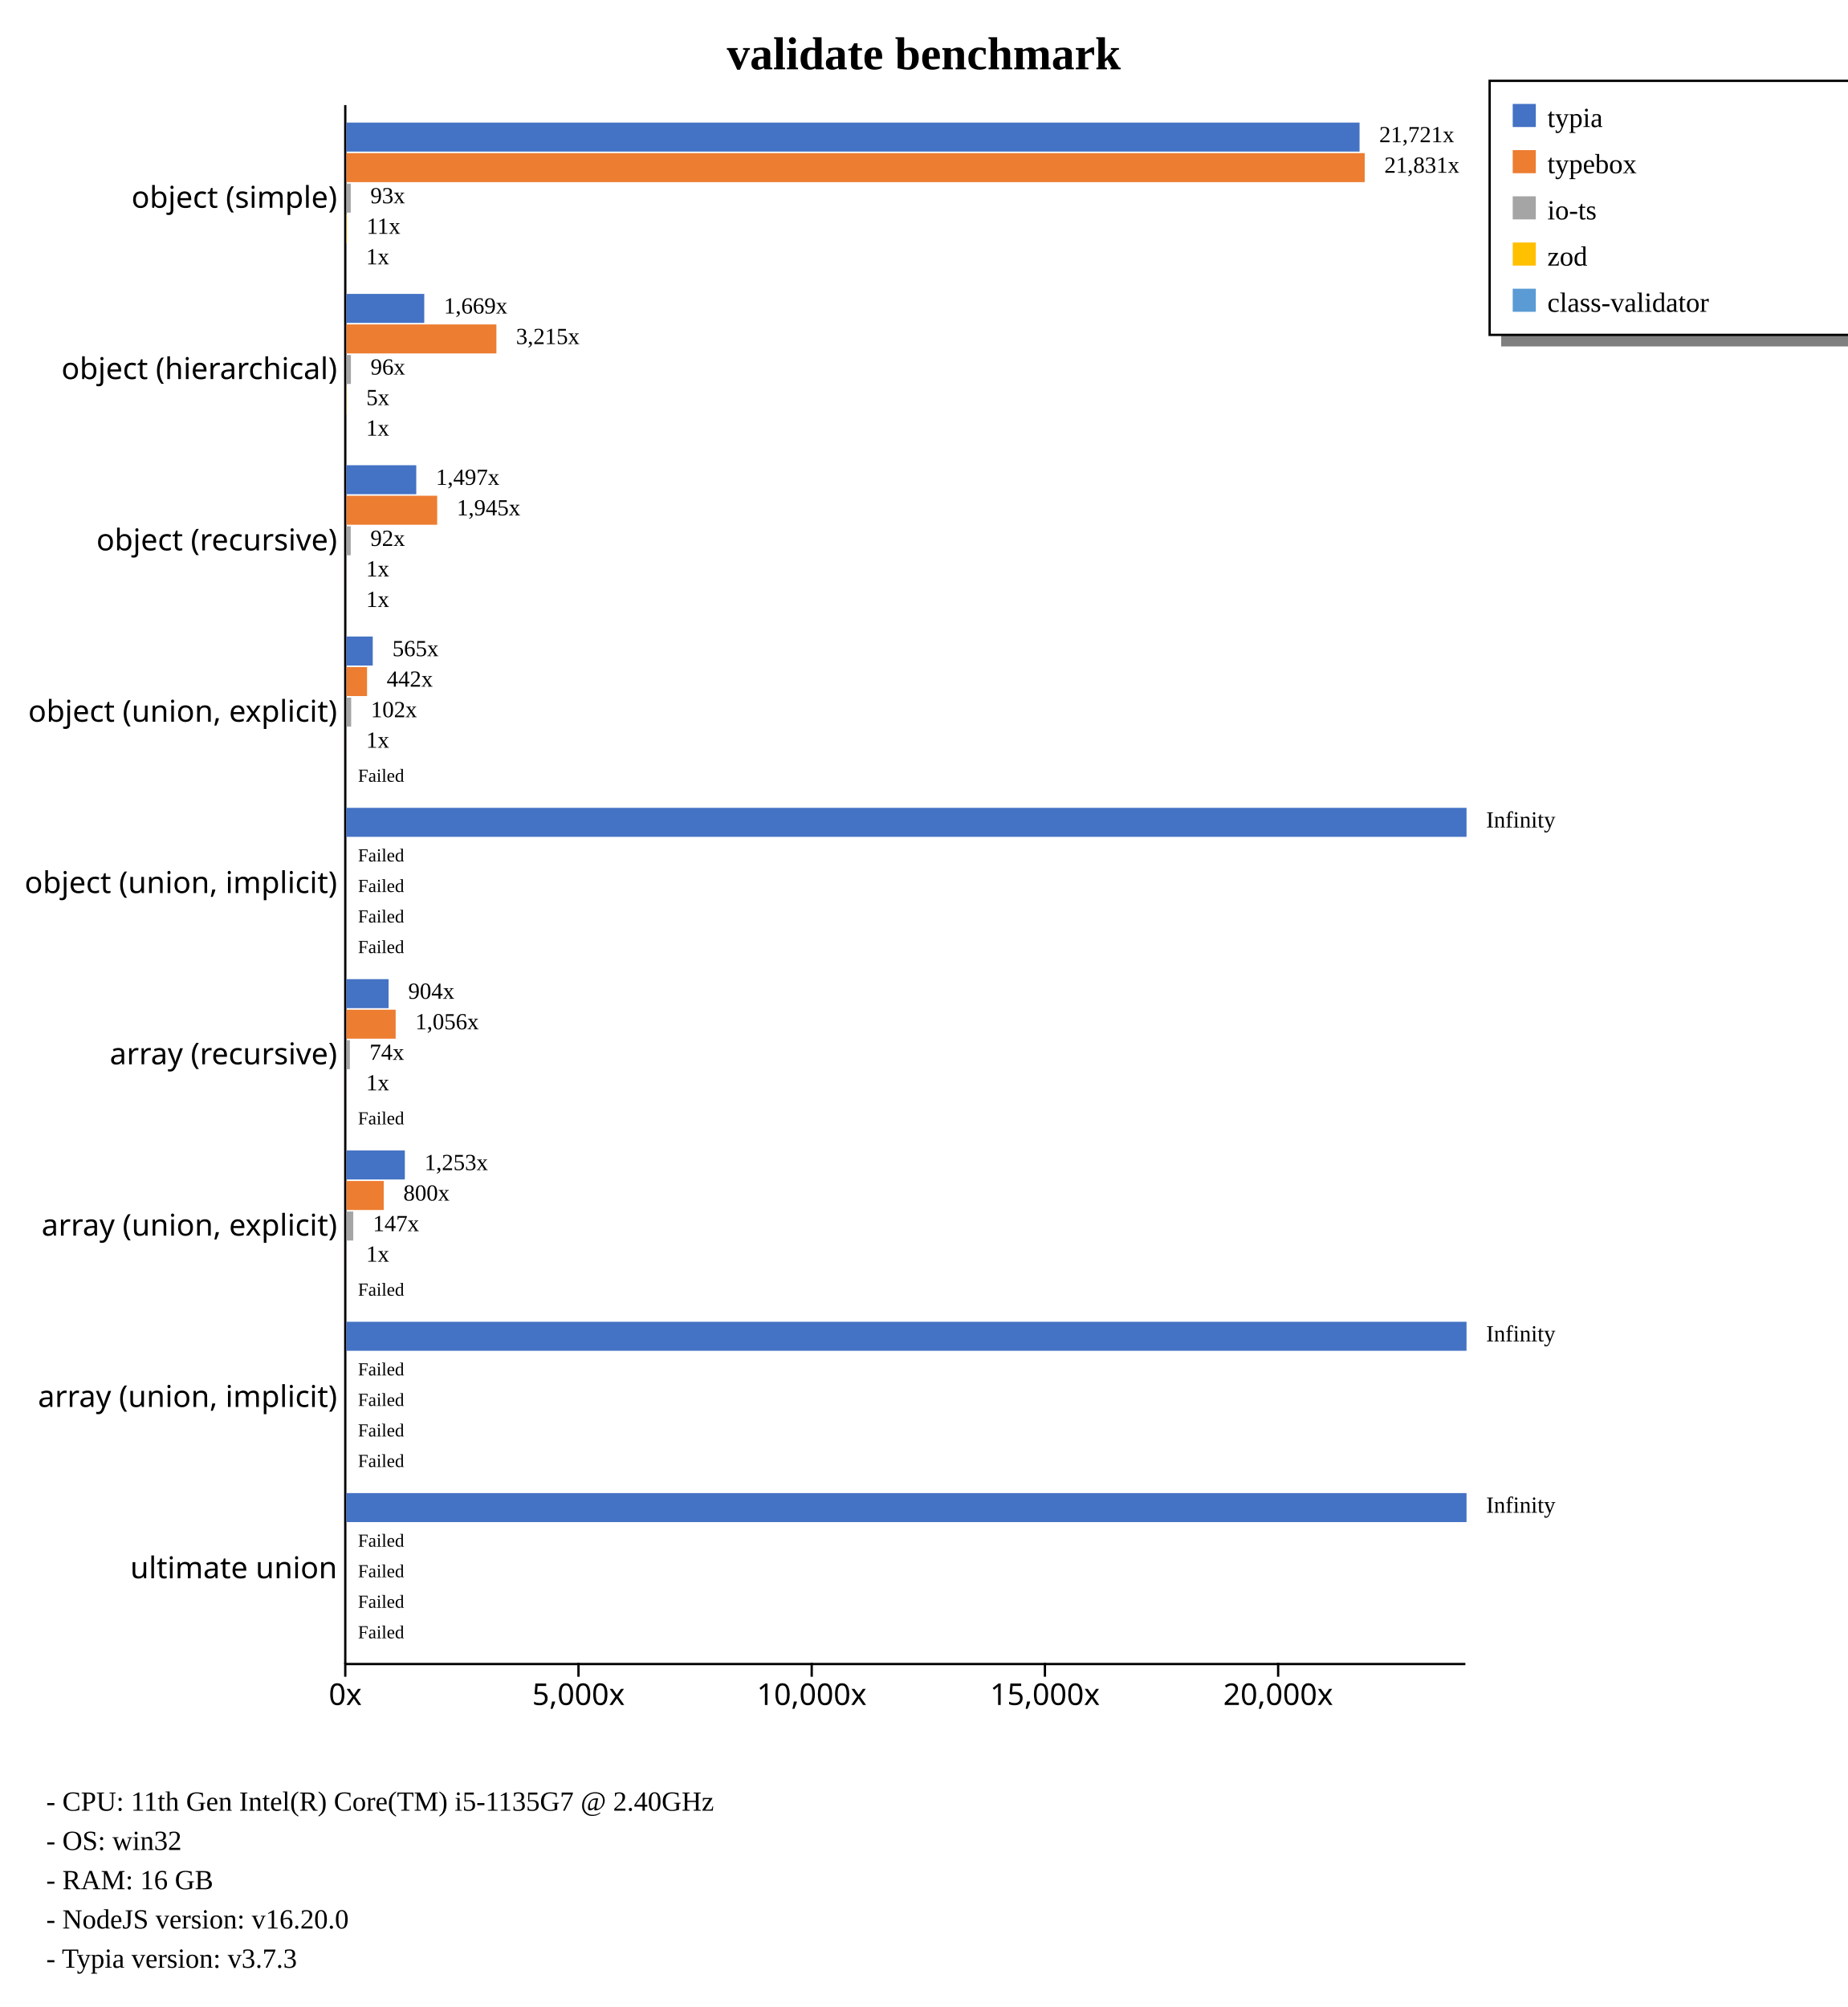
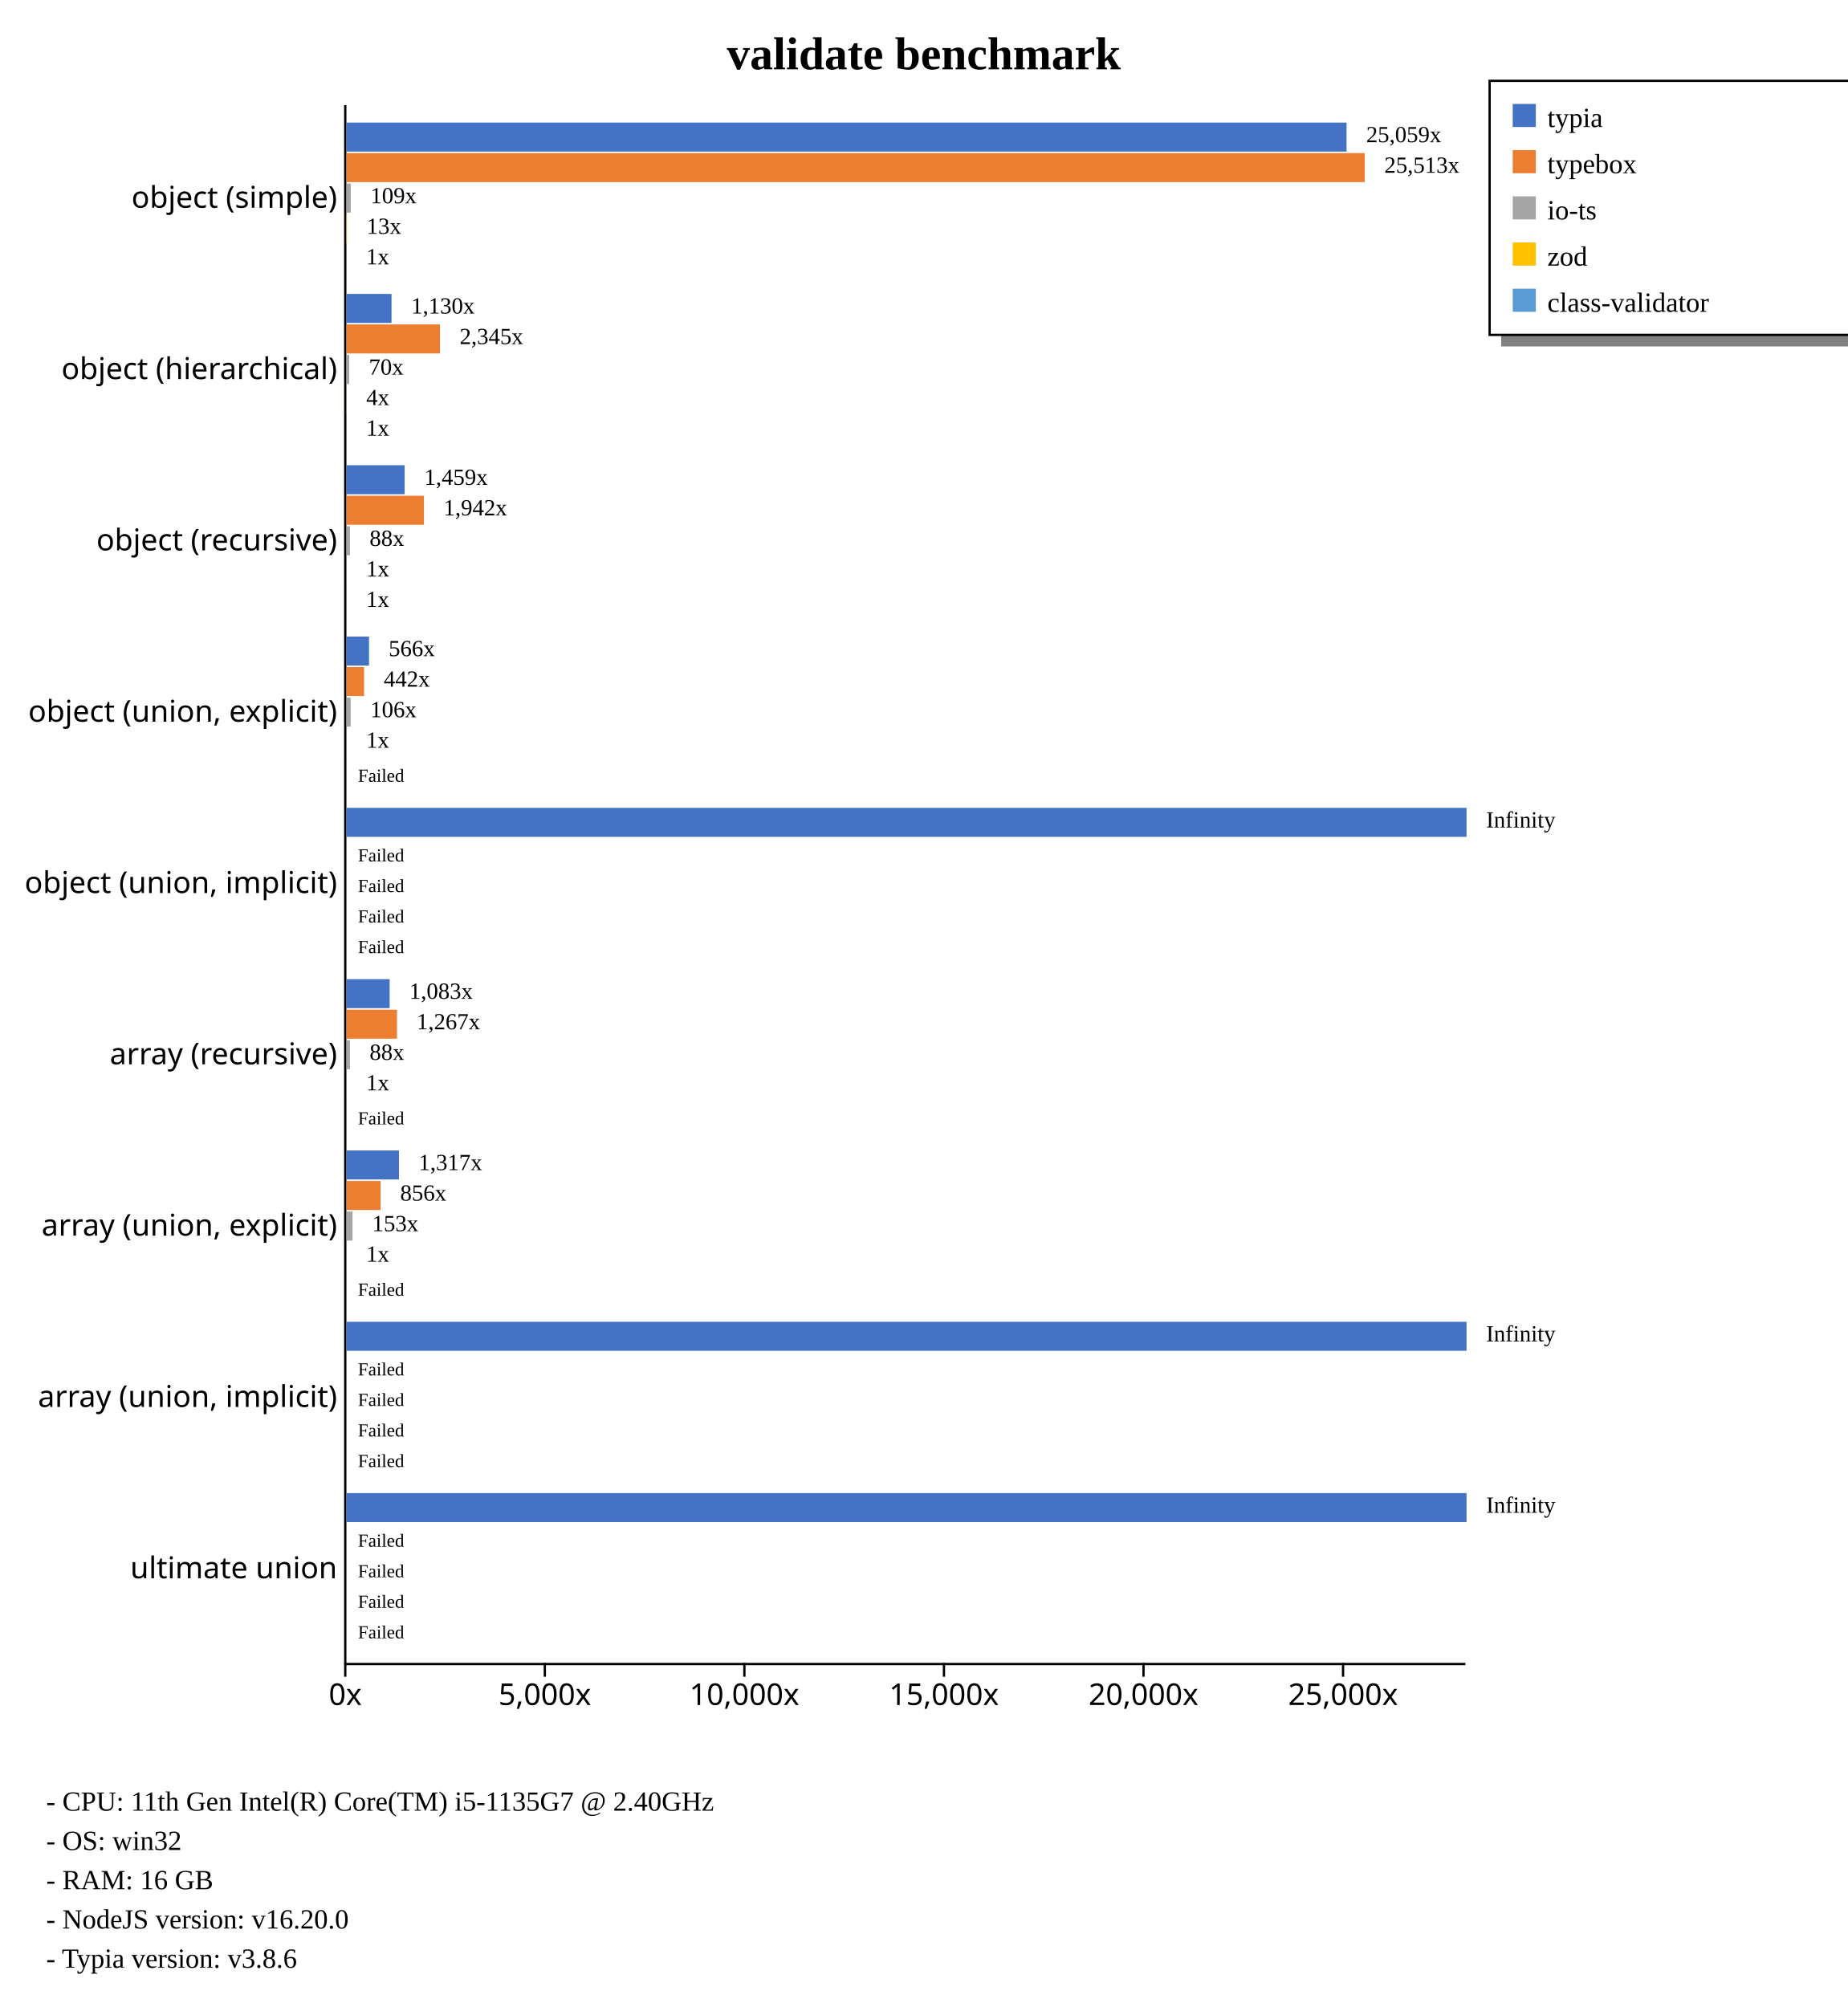
<svg xmlns="http://www.w3.org/2000/svg" width="800" height="869" style="background-color: white;">
  <g class="y axis" transform="translate(149,45)" fill="none" font-size="10" font-family="sans-serif" text-anchor="end" style="font-size: 13px;">
    <path class="domain" stroke="currentColor" d="M0.5,0.5V675.5" />
    <g class="tick" opacity="1" transform="translate(0,40.7967)" style="font-size: 13px;">
      <line stroke="currentColor" x2="0" />
      <text fill="currentColor" x="-3" dy="0.32em">object (simple)    </text>
    </g>
    <g class="tick" opacity="1" transform="translate(0,114.9725)" style="font-size: 13px;">
      <line stroke="currentColor" x2="0" />
      <text fill="currentColor" x="-3" dy="0.32em">object (hierarchical)    </text>
    </g>
    <g class="tick" opacity="1" transform="translate(0,189.1484)" style="font-size: 13px;">
      <line stroke="currentColor" x2="0" />
      <text fill="currentColor" x="-3" dy="0.32em">object (recursive)    </text>
    </g>
    <g class="tick" opacity="1" transform="translate(0,263.3242)" style="font-size: 13px;">
      <line stroke="currentColor" x2="0" />
      <text fill="currentColor" x="-3" dy="0.32em">object (union, explicit)    </text>
    </g>
    <g class="tick" opacity="1" transform="translate(0,337.5)" style="font-size: 13px;">
      <line stroke="currentColor" x2="0" />
      <text fill="currentColor" x="-3" dy="0.32em">object (union, implicit)    </text>
    </g>
    <g class="tick" opacity="1" transform="translate(0,411.6758)" style="font-size: 13px;">
      <line stroke="currentColor" x2="0" />
      <text fill="currentColor" x="-3" dy="0.32em">array (recursive)    </text>
    </g>
    <g class="tick" opacity="1" transform="translate(0,485.8516)" style="font-size: 13px;">
      <line stroke="currentColor" x2="0" />
      <text fill="currentColor" x="-3" dy="0.32em">array (union, explicit)    </text>
    </g>
    <g class="tick" opacity="1" transform="translate(0,560.0275)" style="font-size: 13px;">
      <line stroke="currentColor" x2="0" />
      <text fill="currentColor" x="-3" dy="0.32em">array (union, implicit)    </text>
    </g>
    <g class="tick" opacity="1" transform="translate(0,634.2033)" style="font-size: 13px;">
      <line stroke="currentColor" x2="0" />
      <text fill="currentColor" x="-3" dy="0.32em">ultimate union    </text>
    </g>
  </g>
  <g class="x axis" transform="translate(149,720)" fill="none" font-size="10" font-family="sans-serif" text-anchor="middle" style="font-size: 13px;">
    <path class="domain" stroke="currentColor" d="M0.5,0.5H485.5" />
    <g class="tick" opacity="1" transform="translate(0.5,0)" style="font-size: 13px;">
      <line stroke="currentColor" y2="6" />
      <text fill="currentColor" y="9" dy="0.71em">0x</text>
    </g>
-     <g class="tick" opacity="1" transform="translate(101.4826,0)" style="font-size: 13px;">
+     <g class="tick" opacity="1" transform="translate(86.90744,0)" style="font-size: 13px;">
      <line stroke="currentColor" y2="6" />
      <text fill="currentColor" y="9" dy="0.71em">5,000x</text>
    </g>
-     <g class="tick" opacity="1" transform="translate(202.4652,0)" style="font-size: 13px;">
+     <g class="tick" opacity="1" transform="translate(173.3149,0)" style="font-size: 13px;">
      <line stroke="currentColor" y2="6" />
      <text fill="currentColor" y="9" dy="0.71em">10,000x</text>
    </g>
-     <g class="tick" opacity="1" transform="translate(303.4478,0)" style="font-size: 13px;">
+     <g class="tick" opacity="1" transform="translate(259.7223,0)" style="font-size: 13px;">
      <line stroke="currentColor" y2="6" />
      <text fill="currentColor" y="9" dy="0.71em">15,000x</text>
    </g>
-     <g class="tick" opacity="1" transform="translate(404.4304,0)" style="font-size: 13px;">
+     <g class="tick" opacity="1" transform="translate(346.1297,0)" style="font-size: 13px;">
      <line stroke="currentColor" y2="6" />
      <text fill="currentColor" y="9" dy="0.71em">20,000x</text>
+     </g>
+     <g class="tick" opacity="1" transform="translate(432.5372,0)" style="font-size: 13px;">
+       <line stroke="currentColor" y2="6" />
+       <text fill="currentColor" y="9" dy="0.71em">25,000x</text>
    </g>
  </g>
  <text transform="translate(400, 30)" style="text-anchor: middle; font-size: 20px; font-weight: bold;">validate benchmark</text>
  <rect x="650" y="145" width="230" height="5" fill="gray" />
  <rect x="645" y="35" width="230" height="110" fill="none" stroke="black" />
  <rect x="655" y="45" width="10" height="10" style="fill: #4472c4;" />
  <text x="670" y="55" style="font-size: 12px;">typia</text>
  <rect x="655" y="65" width="10" height="10" style="fill: #ed7d31;" />
  <text x="670" y="75" style="font-size: 12px;">typebox</text>
  <rect x="655" y="85" width="10" height="10" style="fill: #a5a5a5;" />
  <text x="670" y="95" style="font-size: 12px;">io-ts</text>
  <rect x="655" y="105" width="10" height="10" style="fill: #ffc000;" />
  <text x="670" y="115" style="font-size: 12px;">zod</text>
  <rect x="655" y="125" width="10" height="10" style="fill: #5b9bd5;" />
  <text x="670" y="135" style="font-size: 12px;">class-validator</text>
  <text x="20" y="784" style="font-size: 12px;">  - CPU: 11th Gen Intel(R) Core(TM) i5-1135G7 @ 2.40GHz</text>
  <text x="20" y="801" style="font-size: 12px;">  - OS: win32</text>
  <text x="20" y="818" style="font-size: 12px;">  - RAM: 16 GB</text>
  <text x="20" y="835" style="font-size: 12px;">  - NodeJS version: v16.20.0</text>
-   <text x="20" y="852" style="font-size: 12px;">  - Typia version: v3.7.3</text>
+   <text x="20" y="852" style="font-size: 12px;">  - Typia version: v3.8.6</text>
  <g style="font-size: 13px;">
    <g style="font-size: 13px;">
-       <rect x="150" y="53.079" width="438.683" height="12.558" fill="#4472c4" />
+       <rect x="150" y="53.079" width="433.055" height="12.558" fill="#4472c4" />
      <rect x="150" y="66.298" width="440.909" height="12.558" fill="#ed7d31" />
-       <rect x="150" y="79.517" width="1.881" height="12.558" fill="#a5a5a5" />
-       <rect x="150" y="92.737" width="0.226" height="12.558" fill="#ffc000" />
-       <rect x="150" y="105.956" width="0.02" height="12.558" fill="#5b9bd5" />
-       <text class="label" x="597.183" y="61.579" font-size="10px">21,721x</text>
-       <text class="label" x="599.409" y="74.798" font-size="10px">21,831x</text>
-       <text class="label" x="160.381" y="88.017" font-size="10px">93x</text>
-       <text class="label" x="158.726" y="101.237" font-size="10px">11x</text>
-       <text class="label" x="158.52" y="114.456" font-size="10px">1x</text>
-       <text class="label" x="593.683" y="63.079" font-size="8px" />
+       <rect x="150" y="79.517" width="1.882" height="12.558" fill="#a5a5a5" />
+       <rect x="150" y="92.737" width="0.227" height="12.558" fill="#ffc000" />
+       <rect x="150" y="105.956" width="0.017" height="12.558" fill="#5b9bd5" />
+       <text class="label" x="591.555" y="61.579" font-size="10px">25,059x</text>
+       <text class="label" x="599.409" y="74.798" font-size="10px">25,513x</text>
+       <text class="label" x="160.382" y="88.017" font-size="10px">109x</text>
+       <text class="label" x="158.727" y="101.237" font-size="10px">13x</text>
+       <text class="label" x="158.517" y="114.456" font-size="10px">1x</text>
+       <text class="label" x="588.055" y="63.079" font-size="8px" />
      <text class="label" x="595.909" y="76.298" font-size="8px" />
-       <text class="label" x="156.881" y="89.517" font-size="8px" />
-       <text class="label" x="155.226" y="102.737" font-size="8px" />
-       <text class="label" x="155.02" y="115.956" font-size="8px" />
-     </g>
-     <g style="font-size: 13px;">
-       <rect x="150" y="127.254" width="33.702" height="12.558" fill="#4472c4" />
-       <rect x="150" y="140.474" width="64.935" height="12.558" fill="#ed7d31" />
-       <rect x="150" y="153.693" width="1.943" height="12.558" fill="#a5a5a5" />
-       <rect x="150" y="166.913" width="0.101" height="12.558" fill="#ffc000" />
-       <rect x="150" y="180.132" width="0.02" height="12.558" fill="#5b9bd5" />
-       <text class="label" x="192.202" y="135.754" font-size="10px">1,669x</text>
-       <text class="label" x="223.435" y="148.974" font-size="10px">3,215x</text>
-       <text class="label" x="160.443" y="162.193" font-size="10px">96x</text>
-       <text class="label" x="158.601" y="175.413" font-size="10px">5x</text>
-       <text class="label" x="158.52" y="188.632" font-size="10px">1x</text>
-       <text class="label" x="188.702" y="137.254" font-size="8px" />
-       <text class="label" x="219.935" y="150.474" font-size="8px" />
-       <text class="label" x="156.943" y="163.693" font-size="8px" />
-       <text class="label" x="155.101" y="176.913" font-size="8px" />
-       <text class="label" x="155.02" y="190.132" font-size="8px" />
-     </g>
-     <g style="font-size: 13px;">
-       <rect x="150" y="201.43" width="30.241" height="12.558" fill="#4472c4" />
-       <rect x="150" y="214.65" width="39.292" height="12.558" fill="#ed7d31" />
-       <rect x="150" y="227.869" width="1.867" height="12.558" fill="#a5a5a5" />
-       <rect x="150" y="241.089" width="0.02" height="12.558" fill="#ffc000" />
-       <rect x="150" y="254.308" width="0.025" height="12.558" fill="#5b9bd5" />
-       <text class="label" x="188.741" y="209.93" font-size="10px">1,497x</text>
-       <text class="label" x="197.792" y="223.15" font-size="10px">1,945x</text>
-       <text class="label" x="160.367" y="236.369" font-size="10px">92x</text>
-       <text class="label" x="158.52" y="249.589" font-size="10px">1x</text>
-       <text class="label" x="158.525" y="262.808" font-size="10px">1x</text>
-       <text class="label" x="185.241" y="211.43" font-size="8px" />
-       <text class="label" x="194.292" y="224.65" font-size="8px" />
-       <text class="label" x="156.867" y="237.869" font-size="8px" />
-       <text class="label" x="155.02" y="251.089" font-size="8px" />
-       <text class="label" x="155.025" y="264.308" font-size="8px" />
-     </g>
-     <g style="font-size: 13px;">
-       <rect x="150" y="275.606" width="11.402" height="12.558" fill="#4472c4" />
-       <rect x="150" y="288.825" width="8.926" height="12.558" fill="#ed7d31" />
-       <rect x="150" y="302.045" width="2.058" height="12.558" fill="#a5a5a5" />
-       <rect x="150" y="315.264" width="0.02" height="12.558" fill="#ffc000" />
+       <text class="label" x="156.882" y="89.517" font-size="8px" />
+       <text class="label" x="155.227" y="102.737" font-size="8px" />
+       <text class="label" x="155.017" y="115.956" font-size="8px" />
+     </g>
+     <g style="font-size: 13px;">
+       <rect x="150" y="127.254" width="19.529" height="12.558" fill="#4472c4" />
+       <rect x="150" y="140.474" width="40.518" height="12.558" fill="#ed7d31" />
+       <rect x="150" y="153.693" width="1.214" height="12.558" fill="#a5a5a5" />
+       <rect x="150" y="166.913" width="0.064" height="12.558" fill="#ffc000" />
+       <rect x="150" y="180.132" width="0.017" height="12.558" fill="#5b9bd5" />
+       <text class="label" x="178.029" y="135.754" font-size="10px">1,130x</text>
+       <text class="label" x="199.018" y="148.974" font-size="10px">2,345x</text>
+       <text class="label" x="159.714" y="162.193" font-size="10px">70x</text>
+       <text class="label" x="158.564" y="175.413" font-size="10px">4x</text>
+       <text class="label" x="158.517" y="188.632" font-size="10px">1x</text>
+       <text class="label" x="174.529" y="137.254" font-size="8px" />
+       <text class="label" x="195.518" y="150.474" font-size="8px" />
+       <text class="label" x="156.214" y="163.693" font-size="8px" />
+       <text class="label" x="155.064" y="176.913" font-size="8px" />
+       <text class="label" x="155.017" y="190.132" font-size="8px" />
+     </g>
+     <g style="font-size: 13px;">
+       <rect x="150" y="201.43" width="25.206" height="12.558" fill="#4472c4" />
+       <rect x="150" y="214.65" width="33.564" height="12.558" fill="#ed7d31" />
+       <rect x="150" y="227.869" width="1.521" height="12.558" fill="#a5a5a5" />
+       <rect x="150" y="241.089" width="0.017" height="12.558" fill="#ffc000" />
+       <rect x="150" y="254.308" width="0.021" height="12.558" fill="#5b9bd5" />
+       <text class="label" x="183.706" y="209.93" font-size="10px">1,459x</text>
+       <text class="label" x="192.064" y="223.15" font-size="10px">1,942x</text>
+       <text class="label" x="160.021" y="236.369" font-size="10px">88x</text>
+       <text class="label" x="158.517" y="249.589" font-size="10px">1x</text>
+       <text class="label" x="158.521" y="262.808" font-size="10px">1x</text>
+       <text class="label" x="180.206" y="211.43" font-size="8px" />
+       <text class="label" x="188.564" y="224.65" font-size="8px" />
+       <text class="label" x="156.521" y="237.869" font-size="8px" />
+       <text class="label" x="155.017" y="251.089" font-size="8px" />
+       <text class="label" x="155.021" y="264.308" font-size="8px" />
+     </g>
+     <g style="font-size: 13px;">
+       <rect x="150" y="275.606" width="9.784" height="12.558" fill="#4472c4" />
+       <rect x="150" y="288.825" width="7.636" height="12.558" fill="#ed7d31" />
+       <rect x="150" y="302.045" width="1.827" height="12.558" fill="#a5a5a5" />
+       <rect x="150" y="315.264" width="0.017" height="12.558" fill="#ffc000" />
      <rect x="150" y="328.484" width="0" height="12.558" fill="#5b9bd5" />
-       <text class="label" x="169.902" y="284.106" font-size="10px">565x</text>
-       <text class="label" x="167.426" y="297.325" font-size="10px">442x</text>
-       <text class="label" x="160.558" y="310.545" font-size="10px">102x</text>
-       <text class="label" x="158.52" y="323.764" font-size="10px">1x</text>
+       <text class="label" x="168.284" y="284.106" font-size="10px">566x</text>
+       <text class="label" x="166.136" y="297.325" font-size="10px">442x</text>
+       <text class="label" x="160.327" y="310.545" font-size="10px">106x</text>
+       <text class="label" x="158.517" y="323.764" font-size="10px">1x</text>
      <text class="label" x="158.5" y="336.984" font-size="10px" />
-       <text class="label" x="166.402" y="285.606" font-size="8px" />
-       <text class="label" x="163.926" y="298.825" font-size="8px" />
-       <text class="label" x="157.058" y="312.045" font-size="8px" />
-       <text class="label" x="155.02" y="325.264" font-size="8px" />
+       <text class="label" x="164.784" y="285.606" font-size="8px" />
+       <text class="label" x="162.636" y="298.825" font-size="8px" />
+       <text class="label" x="156.827" y="312.045" font-size="8px" />
+       <text class="label" x="155.017" y="325.264" font-size="8px" />
      <text class="label" x="155" y="338.484" font-size="8px">Failed</text>
    </g>
    <g style="font-size: 13px;">
      <rect x="150" y="349.782" width="485" height="12.558" fill="#4472c4" />
      <rect x="150" y="363.001" width="0" height="12.558" fill="#ed7d31" />
      <rect x="150" y="376.221" width="0" height="12.558" fill="#a5a5a5" />
      <rect x="150" y="389.44" width="0" height="12.558" fill="#ffc000" />
      <rect x="150" y="402.66" width="0" height="12.558" fill="#5b9bd5" />
      <text class="label" x="643.5" y="358.282" font-size="10px">Infinity</text>
      <text class="label" x="158.5" y="371.501" font-size="10px" />
      <text class="label" x="158.5" y="384.721" font-size="10px" />
      <text class="label" x="158.5" y="397.94" font-size="10px" />
      <text class="label" x="158.5" y="411.16" font-size="10px" />
      <text class="label" x="640" y="359.782" font-size="8px" />
      <text class="label" x="155" y="373.001" font-size="8px">Failed</text>
      <text class="label" x="155" y="386.221" font-size="8px">Failed</text>
      <text class="label" x="155" y="399.44" font-size="8px">Failed</text>
      <text class="label" x="155" y="412.66" font-size="8px">Failed</text>
    </g>
    <g style="font-size: 13px;">
-       <rect x="150" y="423.958" width="18.257" height="12.558" fill="#4472c4" />
-       <rect x="150" y="437.177" width="21.319" height="12.558" fill="#ed7d31" />
-       <rect x="150" y="450.397" width="1.496" height="12.558" fill="#a5a5a5" />
-       <rect x="150" y="463.616" width="0.02" height="12.558" fill="#ffc000" />
+       <rect x="150" y="423.958" width="18.715" height="12.558" fill="#4472c4" />
+       <rect x="150" y="437.177" width="21.889" height="12.558" fill="#ed7d31" />
+       <rect x="150" y="450.397" width="1.523" height="12.558" fill="#a5a5a5" />
+       <rect x="150" y="463.616" width="0.017" height="12.558" fill="#ffc000" />
      <rect x="150" y="476.835" width="0" height="12.558" fill="#5b9bd5" />
-       <text class="label" x="176.757" y="432.458" font-size="10px">904x</text>
-       <text class="label" x="179.819" y="445.677" font-size="10px">1,056x</text>
-       <text class="label" x="159.996" y="458.897" font-size="10px">74x</text>
-       <text class="label" x="158.52" y="472.116" font-size="10px">1x</text>
+       <text class="label" x="177.215" y="432.458" font-size="10px">1,083x</text>
+       <text class="label" x="180.389" y="445.677" font-size="10px">1,267x</text>
+       <text class="label" x="160.023" y="458.897" font-size="10px">88x</text>
+       <text class="label" x="158.517" y="472.116" font-size="10px">1x</text>
      <text class="label" x="158.5" y="485.335" font-size="10px" />
-       <text class="label" x="173.257" y="433.958" font-size="8px" />
-       <text class="label" x="176.319" y="447.177" font-size="8px" />
-       <text class="label" x="156.496" y="460.397" font-size="8px" />
-       <text class="label" x="155.02" y="473.616" font-size="8px" />
+       <text class="label" x="173.715" y="433.958" font-size="8px" />
+       <text class="label" x="176.889" y="447.177" font-size="8px" />
+       <text class="label" x="156.523" y="460.397" font-size="8px" />
+       <text class="label" x="155.017" y="473.616" font-size="8px" />
      <text class="label" x="155" y="486.835" font-size="8px">Failed</text>
    </g>
    <g style="font-size: 13px;">
-       <rect x="150" y="498.134" width="25.296" height="12.558" fill="#4472c4" />
-       <rect x="150" y="511.353" width="16.157" height="12.558" fill="#ed7d31" />
-       <rect x="150" y="524.572" width="2.963" height="12.558" fill="#a5a5a5" />
-       <rect x="150" y="537.792" width="0.02" height="12.558" fill="#ffc000" />
+       <rect x="150" y="498.134" width="22.757" height="12.558" fill="#4472c4" />
+       <rect x="150" y="511.353" width="14.788" height="12.558" fill="#ed7d31" />
+       <rect x="150" y="524.572" width="2.647" height="12.558" fill="#a5a5a5" />
+       <rect x="150" y="537.792" width="0.017" height="12.558" fill="#ffc000" />
      <rect x="150" y="551.011" width="0" height="12.558" fill="#5b9bd5" />
-       <text class="label" x="183.796" y="506.634" font-size="10px">1,253x</text>
-       <text class="label" x="174.657" y="519.853" font-size="10px">800x</text>
-       <text class="label" x="161.463" y="533.072" font-size="10px">147x</text>
-       <text class="label" x="158.52" y="546.292" font-size="10px">1x</text>
+       <text class="label" x="181.257" y="506.634" font-size="10px">1,317x</text>
+       <text class="label" x="173.288" y="519.853" font-size="10px">856x</text>
+       <text class="label" x="161.147" y="533.072" font-size="10px">153x</text>
+       <text class="label" x="158.517" y="546.292" font-size="10px">1x</text>
      <text class="label" x="158.5" y="559.511" font-size="10px" />
-       <text class="label" x="180.296" y="508.134" font-size="8px" />
-       <text class="label" x="171.157" y="521.353" font-size="8px" />
-       <text class="label" x="157.963" y="534.572" font-size="8px" />
-       <text class="label" x="155.02" y="547.792" font-size="8px" />
+       <text class="label" x="177.757" y="508.134" font-size="8px" />
+       <text class="label" x="169.788" y="521.353" font-size="8px" />
+       <text class="label" x="157.647" y="534.572" font-size="8px" />
+       <text class="label" x="155.017" y="547.792" font-size="8px" />
      <text class="label" x="155" y="561.011" font-size="8px">Failed</text>
    </g>
    <g style="font-size: 13px;">
      <rect x="150" y="572.309" width="485" height="12.558" fill="#4472c4" />
      <rect x="150" y="585.529" width="0" height="12.558" fill="#ed7d31" />
      <rect x="150" y="598.748" width="0" height="12.558" fill="#a5a5a5" />
      <rect x="150" y="611.968" width="0" height="12.558" fill="#ffc000" />
      <rect x="150" y="625.187" width="0" height="12.558" fill="#5b9bd5" />
      <text class="label" x="643.5" y="580.809" font-size="10px">Infinity</text>
      <text class="label" x="158.5" y="594.029" font-size="10px" />
      <text class="label" x="158.5" y="607.248" font-size="10px" />
      <text class="label" x="158.5" y="620.468" font-size="10px" />
      <text class="label" x="158.5" y="633.687" font-size="10px" />
      <text class="label" x="640" y="582.309" font-size="8px" />
      <text class="label" x="155" y="595.529" font-size="8px">Failed</text>
      <text class="label" x="155" y="608.748" font-size="8px">Failed</text>
      <text class="label" x="155" y="621.968" font-size="8px">Failed</text>
      <text class="label" x="155" y="635.187" font-size="8px">Failed</text>
    </g>
    <g style="font-size: 13px;">
      <rect x="150" y="646.485" width="485" height="12.558" fill="#4472c4" />
      <rect x="150" y="659.705" width="0" height="12.558" fill="#ed7d31" />
      <rect x="150" y="672.924" width="0" height="12.558" fill="#a5a5a5" />
      <rect x="150" y="686.144" width="0" height="12.558" fill="#ffc000" />
      <rect x="150" y="699.363" width="0" height="12.558" fill="#5b9bd5" />
      <text class="label" x="643.5" y="654.985" font-size="10px">Infinity</text>
      <text class="label" x="158.5" y="668.205" font-size="10px" />
      <text class="label" x="158.5" y="681.424" font-size="10px" />
      <text class="label" x="158.5" y="694.644" font-size="10px" />
      <text class="label" x="158.5" y="707.863" font-size="10px" />
      <text class="label" x="640" y="656.485" font-size="8px" />
      <text class="label" x="155" y="669.705" font-size="8px">Failed</text>
      <text class="label" x="155" y="682.924" font-size="8px">Failed</text>
      <text class="label" x="155" y="696.144" font-size="8px">Failed</text>
      <text class="label" x="155" y="709.363" font-size="8px">Failed</text>
    </g>
  </g>
</svg>
